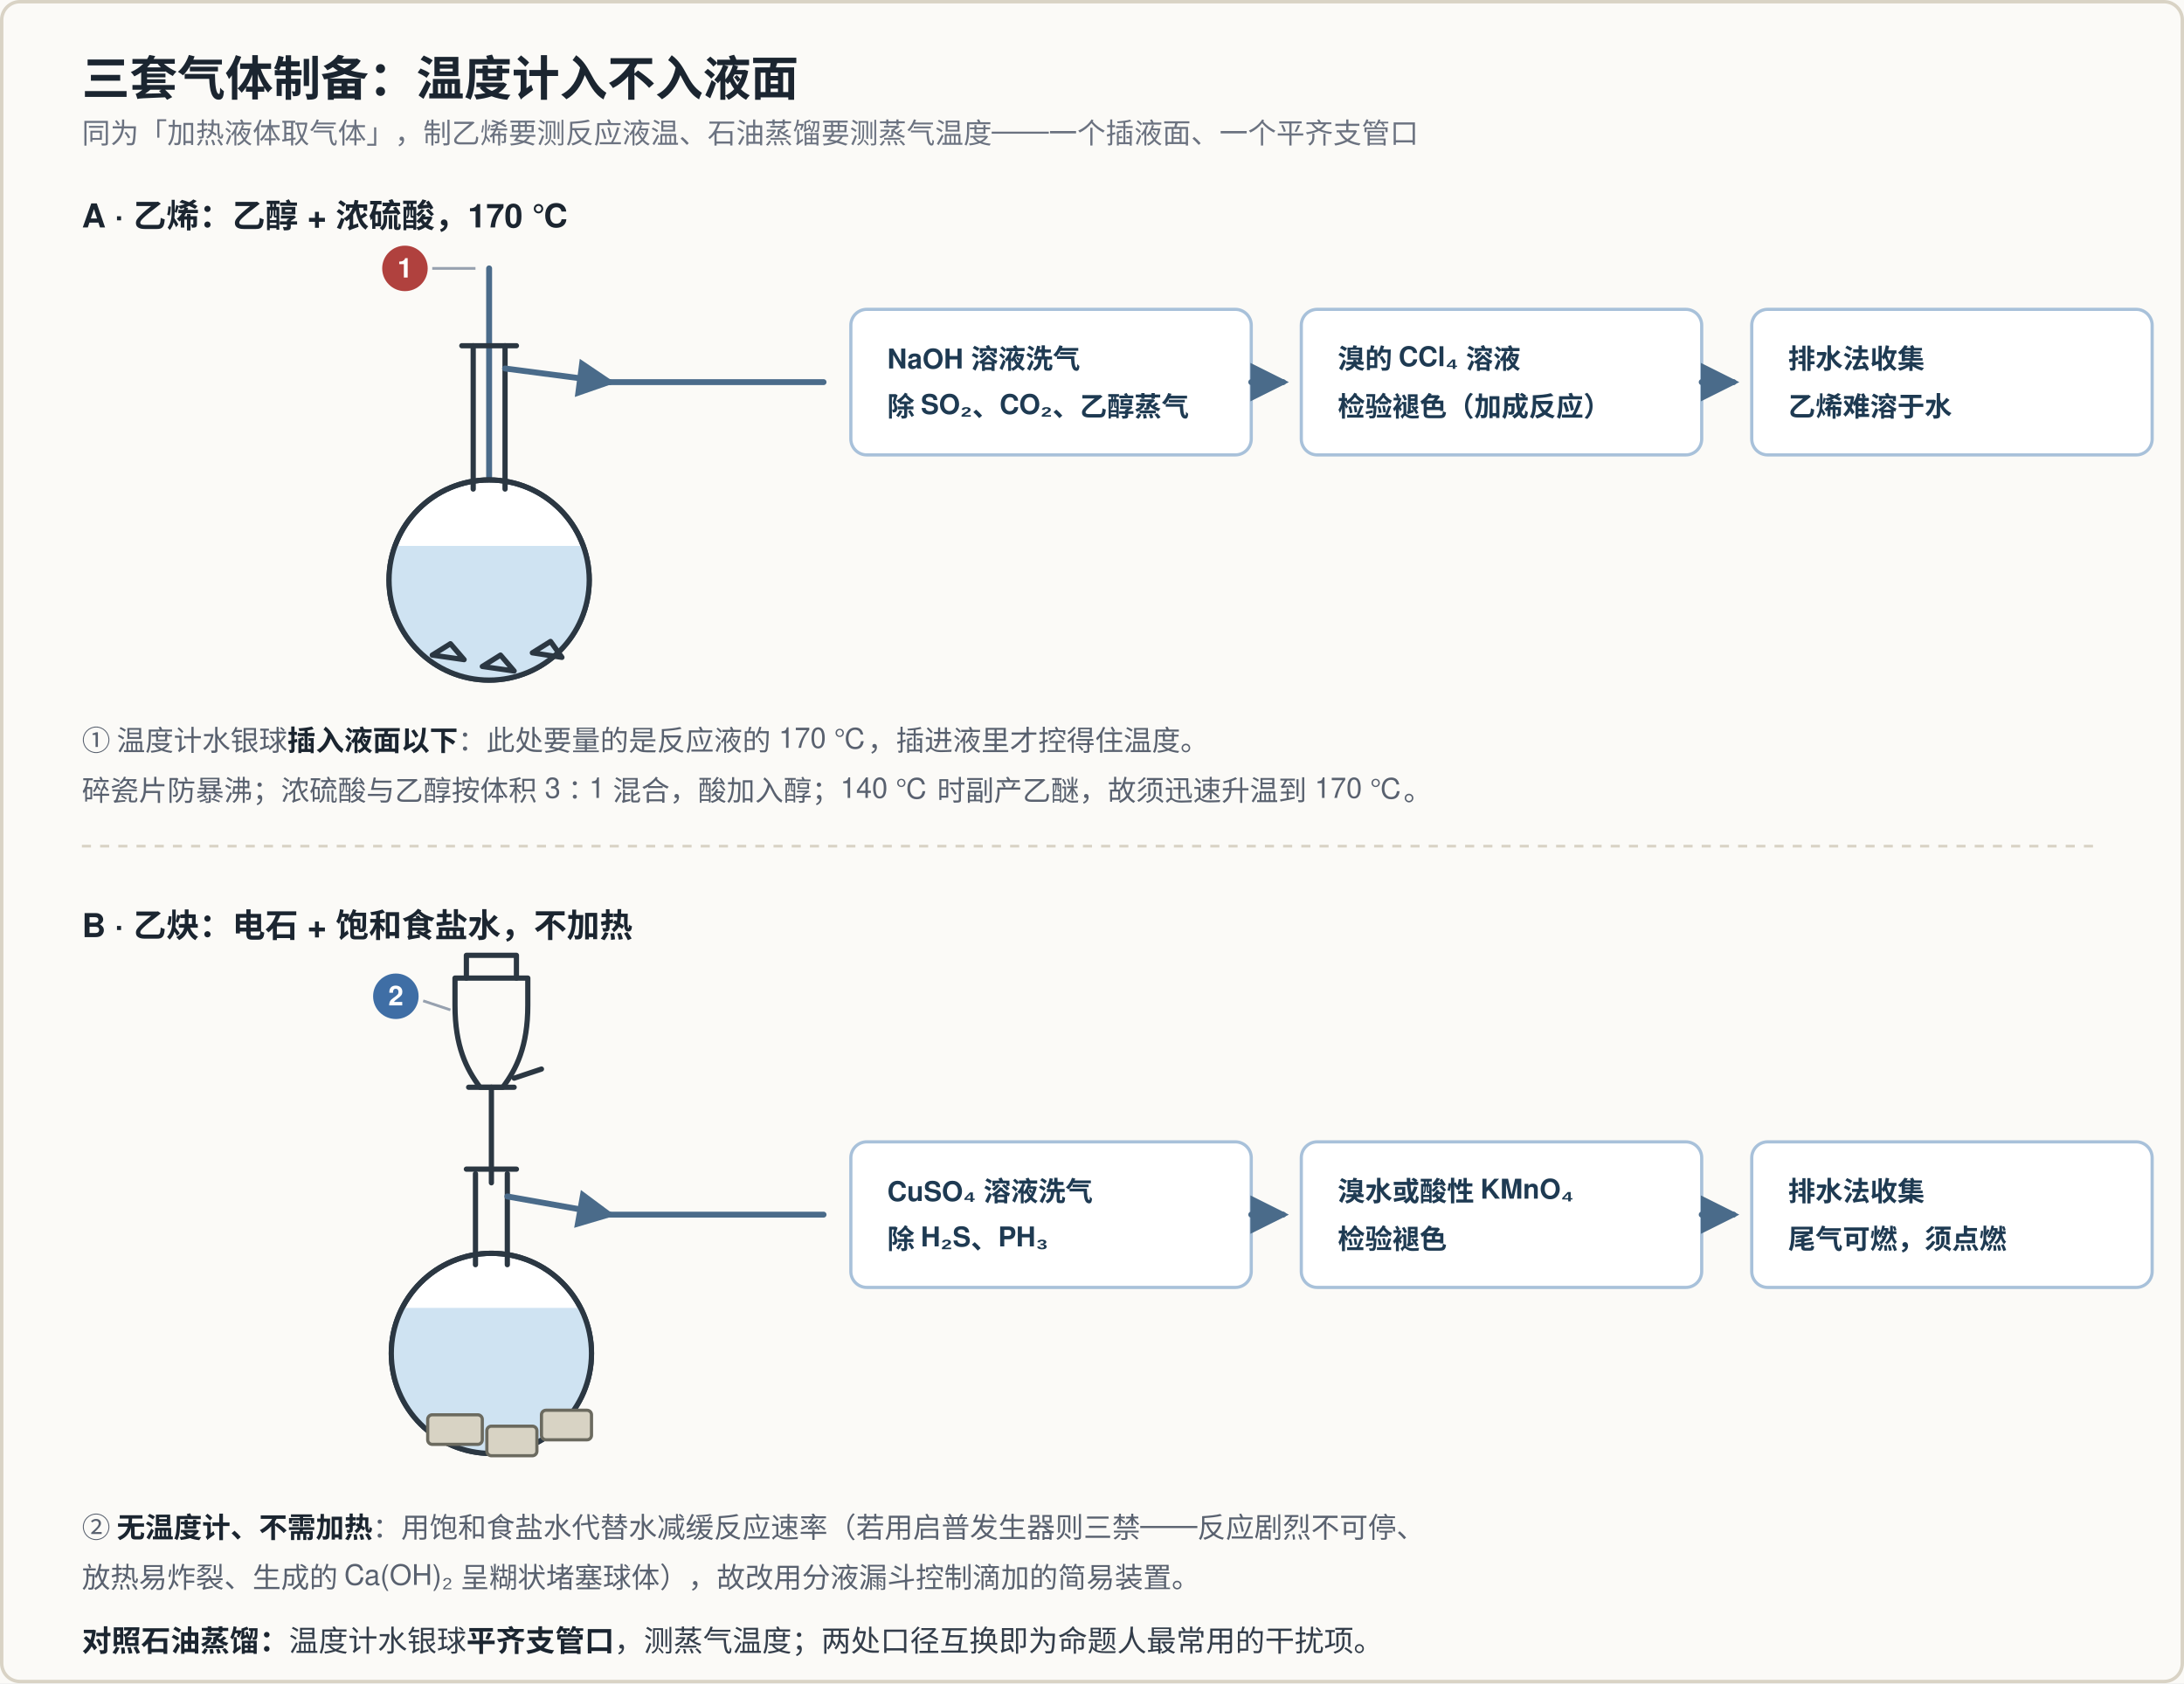
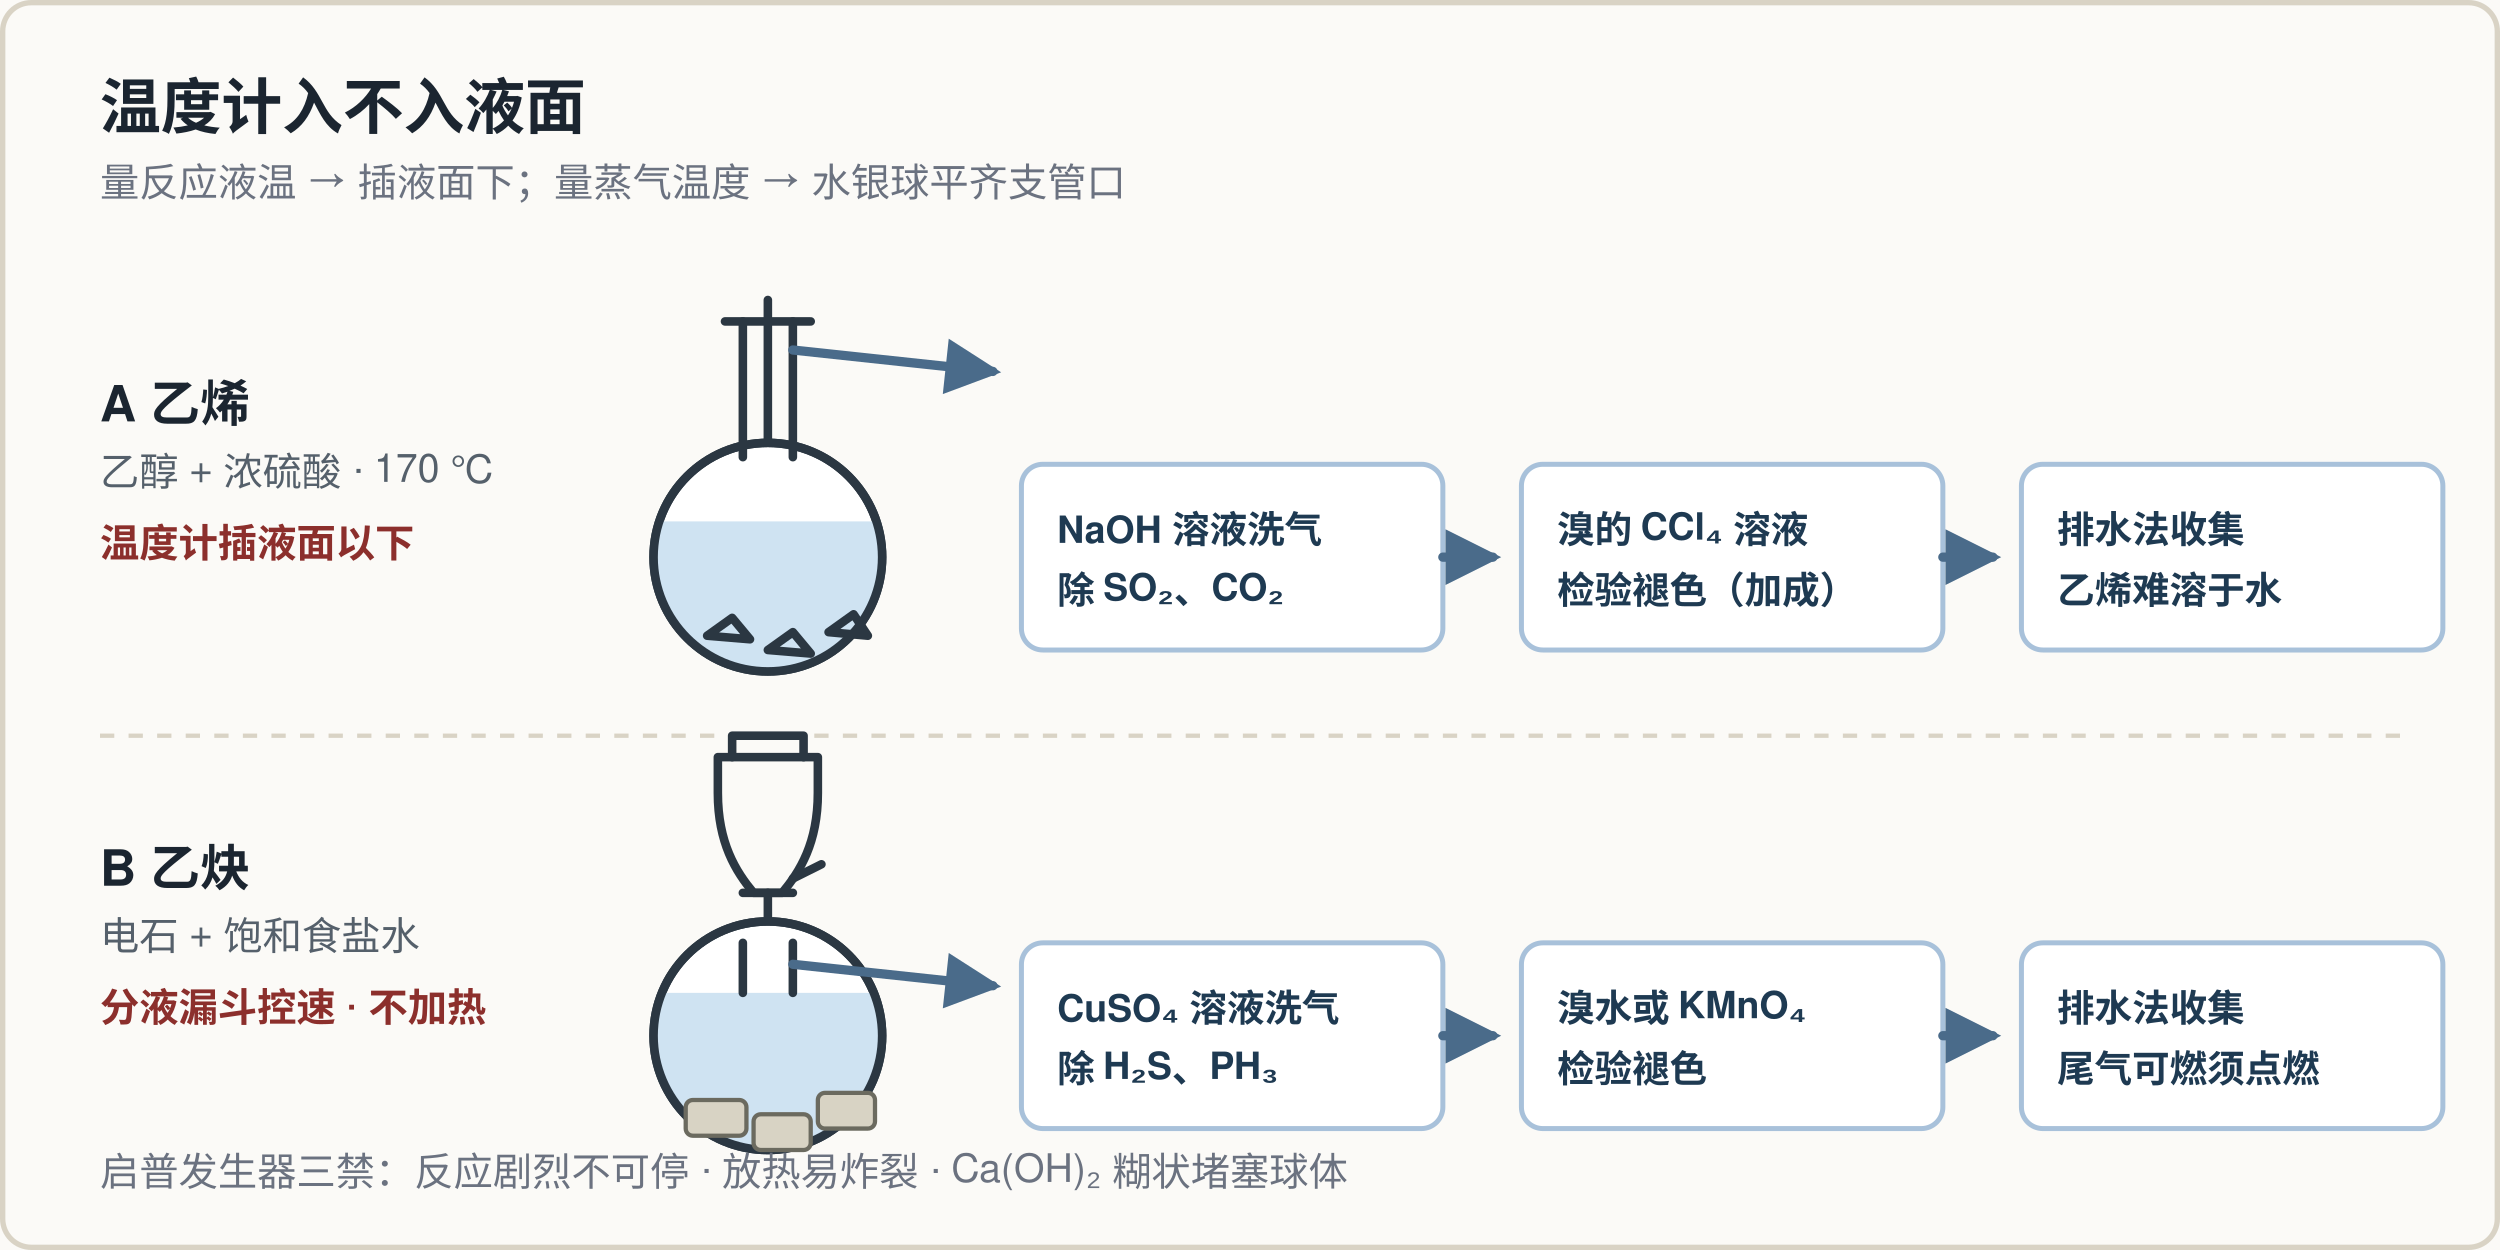
- <svg xmlns="http://www.w3.org/2000/svg" viewBox="0 0 960 740" width="960" height="740" role="img" aria-label="乙烯与乙炔制备装置对照图：乙烯由乙醇与浓硫酸加热制得，温度计水银球插入液面以下；乙炔由电石与饱和食盐水制得，不加热不需温度计，启普发生器三禁。">
+ <svg xmlns="http://www.w3.org/2000/svg" viewBox="0 0 700 350" width="700" height="350" role="img" aria-label="温度计水银球位置对照：制乙烯量的是反应液温度，温度计水银球插入液面以下；石油蒸馏量的是蒸气温度，水银球与支管口平齐。乙炔由分液漏斗向电石与饱和食盐水中滴加制得，不加热、不需温度计。">
  <style>
    .bg { fill: #fbfaf7; }
    .frame { fill: none; stroke: #d9d3c5; stroke-width: 1.5; }
-     .t-title { font: 700 21px/1 "Helvetica Neue", Helvetica, Arial, "Noto Sans CJK SC", "Source Han Sans SC", "PingFang SC", "Microsoft YaHei", sans-serif; fill: #1b2530; }
-     .t-sub { font: 400 12.5px/1 "Helvetica Neue", Helvetica, Arial, "Noto Sans CJK SC", "Source Han Sans SC", "PingFang SC", "Microsoft YaHei", sans-serif; fill: #6b7280; }
-     .t-row { font: 700 14.5px/1 "Helvetica Neue", Helvetica, Arial, "Noto Sans CJK SC", "Source Han Sans SC", "PingFang SC", "Microsoft YaHei", sans-serif; fill: #1b2530; }
-     .t-box { font: 600 12px/1.25 "Helvetica Neue", Helvetica, Arial, "Noto Sans CJK SC", "Source Han Sans SC", "PingFang SC", "Microsoft YaHei", sans-serif; fill: #1e3a52; }
-     .t-cap { font: 400 12.5px/1 "Helvetica Neue", Helvetica, Arial, "Noto Sans CJK SC", "Source Han Sans SC", "PingFang SC", "Microsoft YaHei", sans-serif; fill: #59616f; }
-     .t-mark { font: 700 12px/1 "Helvetica Neue", Helvetica, Arial, sans-serif; fill: #ffffff; }
-     .t-leg { font: 400 13px/1.4 "Helvetica Neue", Helvetica, Arial, "Noto Sans CJK SC", "Source Han Sans SC", "PingFang SC", "Microsoft YaHei", sans-serif; fill: #333d4a; }
-     .t-legb { font: 700 13px/1.4 "Helvetica Neue", Helvetica, Arial, "Noto Sans CJK SC", "Source Han Sans SC", "PingFang SC", "Microsoft YaHei", sans-serif; fill: #1b2530; }
-     .glass { fill: #ffffff; stroke: #2b3742; stroke-width: 2.3; stroke-linejoin: round; }
-     .glassout { fill: none; stroke: #2b3742; stroke-width: 2.3; stroke-linejoin: round; }
-     .glassline { fill: none; stroke: #2b3742; stroke-width: 2.3; stroke-linecap: round; stroke-linejoin: round; }
+     .t-title { font: 700 17px/1 "Helvetica Neue", Helvetica, Arial, "Noto Sans CJK SC", "Source Han Sans SC", "PingFang SC", "Microsoft YaHei", sans-serif; fill: #1b2530; }
+     .t-sub { font: 400 11px/1 "Helvetica Neue", Helvetica, Arial, "Noto Sans CJK SC", "Source Han Sans SC", "PingFang SC", "Microsoft YaHei", sans-serif; fill: #6b7280; }
+     .t-row { font: 700 14px/1 "Helvetica Neue", Helvetica, Arial, "Noto Sans CJK SC", "Source Han Sans SC", "PingFang SC", "Microsoft YaHei", sans-serif; fill: #1b2530; }
+     .t-cond { font: 400 11px/1 "Helvetica Neue", Helvetica, Arial, "Noto Sans CJK SC", "Source Han Sans SC", "PingFang SC", "Microsoft YaHei", sans-serif; fill: #55606b; }
+     .t-key { font: 700 11px/1 "Helvetica Neue", Helvetica, Arial, "Noto Sans CJK SC", "Source Han Sans SC", "PingFang SC", "Microsoft YaHei", sans-serif; fill: #8c2f2c; }
+     .t-box { font: 600 10.5px/1.35 "Helvetica Neue", Helvetica, Arial, "Noto Sans CJK SC", "Source Han Sans SC", "PingFang SC", "Microsoft YaHei", sans-serif; fill: #1e3a52; }
+     .glass { fill: #ffffff; stroke: #2b3742; stroke-width: 2.4; stroke-linejoin: round; }
+     .glassout { fill: none; stroke: #2b3742; stroke-width: 2.4; stroke-linecap: round; stroke-linejoin: round; }
    .gastube { fill: none; stroke: #4a6b8a; stroke-width: 2.6; stroke-linecap: round; }
    .step { fill: #ffffff; stroke: #a8c1da; stroke-width: 1.4; }
-     .lead { fill: none; stroke: #97a1af; stroke-width: 1.2; }
    .liq { fill: #cfe3f2; }
-     .solid { fill: #d8d3c4; stroke: #6b6a5f; stroke-width: 1.4; }
+     .solid { fill: #d8d3c4; stroke: #6b6a5f; stroke-width: 1.2; }
  </style>
  <defs>
-     <marker id="ag" viewBox="0 0 10 10" refX="8.5" refY="5" markerWidth="6.5" markerHeight="6.5" orient="auto-start-reverse">
+     <marker id="ag" viewBox="0 0 10 10" refX="8.5" refY="5" markerWidth="6" markerHeight="6" orient="auto-start-reverse">
      <path d="M0,0 L10,5 L0,10 z" fill="#4a6b8a" />
    </marker>
-     <clipPath id="clipA">
-       <circle cx="215" cy="255" r="44" />
+     <clipPath id="cA">
+       <circle cx="215" cy="156" r="32" />
    </clipPath>
-     <clipPath id="clipB">
-       <circle cx="216" cy="595" r="44" />
+     <clipPath id="cB">
+       <circle cx="215" cy="290" r="32" />
    </clipPath>
  </defs>
-   <rect class="bg" x="0" y="0" width="960" height="740" />
-   <rect class="frame" x="0.75" y="0.75" width="958.5" height="738.5" rx="8" />
-   <text class="t-title" x="36" y="42">三套气体制备：温度计入不入液面</text>
-   <text class="t-sub" x="36" y="63">同为「加热液体取气体」，制乙烯要测反应液温、石油蒸馏要测蒸气温度——一个插液面、一个平齐支管口</text>
-   <text class="t-row" x="36" y="100">A · 乙烯：乙醇 + 浓硫酸，170 ℃</text>
-   <path class="gastube" d="M215 118 L215 266" />
-   <circle cx="215" cy="266" r="4.5" fill="#2b3742" />
-   <circle cx="215" cy="266" r="9.5" fill="none" stroke="#b0413e" stroke-width="1.5" stroke-dasharray="3 2.5" />
-   <path class="lead" d="M190 118 L209 118" />
-   <circle cx="178" cy="118" r="10" fill="#b0413e" />
-   <text class="t-mark" x="178" y="122" text-anchor="middle">1</text>
-   <circle class="glass" cx="215" cy="255" r="44" />
-   <g clip-path="url(#clipA)">
-     <rect class="liq" x="171" y="240" width="88" height="59" />
+   <rect class="bg" x="0" y="0" width="700" height="350" />
+   <rect class="frame" x="0.75" y="0.75" width="698.5" height="348.5" rx="8" />
+   <text class="t-title" x="28" y="36">温度计入不入液面</text>
+   <text class="t-sub" x="28" y="55">量反应液温 → 插液面下；量蒸气温度 → 水银球平齐支管口</text>
+   <text class="t-row" x="28" y="118">A 乙烯</text>
+   <text class="t-cond" x="28" y="136">乙醇 + 浓硫酸 · 170 ℃</text>
+   <text class="t-key" x="28" y="156">温度计插液面以下</text>
+   <path class="glassout" d="M215 166 L215 84" />
+   <circle cx="215" cy="166" r="4.5" fill="#2b3742" />
+   <circle cx="215" cy="166" r="9" fill="none" stroke="#b0413e" stroke-width="1.5" stroke-dasharray="3 2.5" />
+   <circle class="glass" cx="215" cy="156" r="32" />
+   <g clip-path="url(#cA)">
+     <rect class="liq" x="183" y="146" width="64" height="42" />
  </g>
-   <circle class="glassout" cx="215" cy="255" r="44" />
-   <path class="glassline" d="M208 215 L208 152" />
-   <path class="glassline" d="M222 215 L222 152" />
-   <path class="glassline" d="M203 152 L227 152" />
-   <path class="glassline" d="M190 288 l8 -5 l6 7 z" />
-   <path class="glassline" d="M212 293 l8 -5 l6 7 z" />
-   <path class="glassline" d="M234 287 l8 -5 l5 7 z" />
-   <path class="gastube" d="M222 162 L268 168" marker-end="url(#ag)" />
-   <path class="gastube" d="M268 168 L362 168" />
-   <rect class="step" x="374" y="136" width="176" height="64" rx="7" />
-   <text class="t-box" x="390" y="162">NaOH 溶液洗气</text>
-   <text class="t-box" x="390" y="183">除 SO₂、CO₂、乙醇蒸气</text>
-   <path class="gastube" d="M550 168 L564 168" marker-end="url(#ag)" />
-   <rect class="step" x="572" y="136" width="176" height="64" rx="7" />
-   <text class="t-box" x="588" y="162">溴的 CCl₄ 溶液</text>
-   <text class="t-box" x="588" y="183">检验褪色（加成反应）</text>
-   <path class="gastube" d="M748 168 L762 168" marker-end="url(#ag)" />
-   <rect class="step" x="770" y="136" width="176" height="64" rx="7" />
-   <text class="t-box" x="786" y="162">排水法收集</text>
-   <text class="t-box" x="786" y="183">乙烯难溶于水</text>
-   <text class="t-cap" x="36" y="330">① 温度计水银球<tspan font-weight="700" fill="#1b2530">插入液面以下</tspan>：此处要量的是反应液的 170 ℃，插进液里才控得住温度。</text>
-   <text class="t-cap" x="36" y="352">碎瓷片防暴沸；浓硫酸与乙醇按体积 3∶1 混合，酸加入醇；140 ℃ 时副产乙醚，故须迅速升温到 170 ℃。</text>
-   <path d="M36 372 L924 372" stroke="#d9d3c5" stroke-width="1.2" stroke-dasharray="4 4" />
-   <text class="t-row" x="36" y="412">B · 乙炔：电石 + 饱和食盐水，不加热</text>
-   <path class="glassline" d="M200 430 L232 430 L232 442 C232 460 227 470 221 478 L211 478 C205 470 200 460 200 442 Z" />
-   <path class="glassline" d="M205 430 L205 420 L227 420 L227 430" />
-   <path class="glassline" d="M216 478 L216 520" />
-   <path class="glassline" d="M206 478 L226 478" />
-   <path class="glassline" d="M226 474 L238 470" />
-   <path class="lead" d="M186 440 L198 444" />
-   <circle cx="174" cy="438" r="10" fill="#3f6ea5" />
-   <text class="t-mark" x="174" y="442" text-anchor="middle">2</text>
-   <path class="glassline" d="M205 514 L227 514" />
-   <circle class="glass" cx="216" cy="595" r="44" />
-   <g clip-path="url(#clipB)">
-     <rect class="liq" x="172" y="575" width="88" height="64" />
+   <circle class="glassout" cx="215" cy="156" r="32" />
+   <path class="glassout" d="M208 128 L208 90" />
+   <path class="glassout" d="M222 128 L222 90" />
+   <path class="glassout" d="M203 90 L227 90" />
+   <path class="glassout" d="M198 178 l7 -5 l5 6 z" />
+   <path class="glassout" d="M215 182 l7 -5 l5 6 z" />
+   <path class="glassout" d="M232 177 l7 -5 l4 6 z" />
+   <path class="gastube" d="M222 98 L278 104" marker-end="url(#ag)" />
+   <rect class="step" x="286" y="130" width="118" height="52" rx="6" />
+   <text class="t-box" x="296" y="152">NaOH 溶液洗气</text>
+   <text class="t-box" x="296" y="169">除 SO₂、CO₂</text>
+   <path class="gastube" d="M404 156 L418 156" marker-end="url(#ag)" />
+   <rect class="step" x="426" y="130" width="118" height="52" rx="6" />
+   <text class="t-box" x="436" y="152">溴的 CCl₄ 溶液</text>
+   <text class="t-box" x="436" y="169">检验褪色（加成）</text>
+   <path class="gastube" d="M544 156 L558 156" marker-end="url(#ag)" />
+   <rect class="step" x="566" y="130" width="118" height="52" rx="6" />
+   <text class="t-box" x="576" y="152">排水法收集</text>
+   <text class="t-box" x="576" y="169">乙烯难溶于水</text>
+   <path d="M28 206 L672 206" stroke="#d9d3c5" stroke-width="1.2" stroke-dasharray="4 4" />
+   <text class="t-row" x="28" y="248">B 乙炔</text>
+   <text class="t-cond" x="28" y="266">电石 + 饱和食盐水</text>
+   <text class="t-key" x="28" y="286">分液漏斗控速 · 不加热</text>
+   <path class="glassout" d="M201 212 L229 212 L229 222 C229 236 224 244 219 250 L211 250 C206 244 201 236 201 222 Z" />
+   <path class="glassout" d="M205 212 L205 206 L225 206 L225 212" />
+   <path class="glassout" d="M215 250 L215 264" />
+   <path class="glassout" d="M208 250 L222 250" />
+   <path class="glassout" d="M222 246 L230 242" />
+   <circle class="glass" cx="215" cy="290" r="32" />
+   <g clip-path="url(#cB)">
+     <rect class="liq" x="183" y="278" width="64" height="44" />
  </g>
-   <circle class="glassout" cx="216" cy="595" r="44" />
-   <path class="glassline" d="M209 556 L209 516" />
-   <path class="glassline" d="M223 556 L223 516" />
-   <rect class="solid" x="188" y="622" width="24" height="13" rx="2" />
-   <rect class="solid" x="214" y="627" width="22" height="13" rx="2" />
-   <rect class="solid" x="238" y="620" width="22" height="13" rx="2" />
-   <path class="gastube" d="M223 526 L268 534" marker-end="url(#ag)" />
-   <path class="gastube" d="M268 534 L362 534" />
-   <rect class="step" x="374" y="502" width="176" height="64" rx="7" />
-   <text class="t-box" x="390" y="528">CuSO₄ 溶液洗气</text>
-   <text class="t-box" x="390" y="549">除 H₂S、PH₃</text>
-   <path class="gastube" d="M550 534 L564 534" marker-end="url(#ag)" />
-   <rect class="step" x="572" y="502" width="176" height="64" rx="7" />
-   <text class="t-box" x="588" y="528">溴水或酸性 KMnO₄</text>
-   <text class="t-box" x="588" y="549">检验褪色</text>
-   <path class="gastube" d="M748 534 L762 534" marker-end="url(#ag)" />
-   <rect class="step" x="770" y="502" width="176" height="64" rx="7" />
-   <text class="t-box" x="786" y="528">排水法收集</text>
-   <text class="t-box" x="786" y="549">尾气可燃，须点燃</text>
-   <text class="t-cap" x="36" y="676">② <tspan font-weight="700" fill="#1b2530">无温度计、不需加热</tspan>：用饱和食盐水代替水减缓反应速率（若用启普发生器则三禁——反应剧烈不可停、</text>
-   <text class="t-cap" x="36" y="698">放热易炸裂、生成的 Ca(OH)₂ 呈糊状堵塞球体），故改用分液漏斗控制滴加的简易装置。</text>
-   <circle cx="52" cy="726" r="0" fill="none" />
-   <text class="t-leg" x="36" y="726">
-     <tspan class="t-legb">对照石油蒸馏：</tspan>温度计水银球<tspan class="t-legb">平齐支管口</tspan>，测蒸气温度；两处口径互换即为命题人最常用的干扰项。</text>
+   <circle class="glassout" cx="215" cy="290" r="32" />
+   <path class="glassout" d="M208 264 L208 278" />
+   <path class="glassout" d="M222 264 L222 278" />
+   <rect class="solid" x="192" y="308" width="17" height="10" rx="2" />
+   <rect class="solid" x="211" y="312" width="16" height="10" rx="2" />
+   <rect class="solid" x="229" y="306" width="16" height="10" rx="2" />
+   <path class="gastube" d="M222 270 L278 276" marker-end="url(#ag)" />
+   <rect class="step" x="286" y="264" width="118" height="52" rx="6" />
+   <text class="t-box" x="296" y="286">CuSO₄ 溶液洗气</text>
+   <text class="t-box" x="296" y="303">除 H₂S、PH₃</text>
+   <path class="gastube" d="M404 290 L418 290" marker-end="url(#ag)" />
+   <rect class="step" x="426" y="264" width="118" height="52" rx="6" />
+   <text class="t-box" x="436" y="286">溴水或 KMnO₄</text>
+   <text class="t-box" x="436" y="303">检验褪色</text>
+   <path class="gastube" d="M544 290 L558 290" marker-end="url(#ag)" />
+   <rect class="step" x="566" y="264" width="118" height="52" rx="6" />
+   <text class="t-box" x="576" y="286">排水法收集</text>
+   <text class="t-box" x="576" y="303">尾气可燃须点燃</text>
+   <text class="t-sub" x="28" y="332">启普发生器三禁：反应剧烈不可停 · 放热易炸裂 · Ca(OH)₂ 糊状堵塞球体</text>
</svg>
